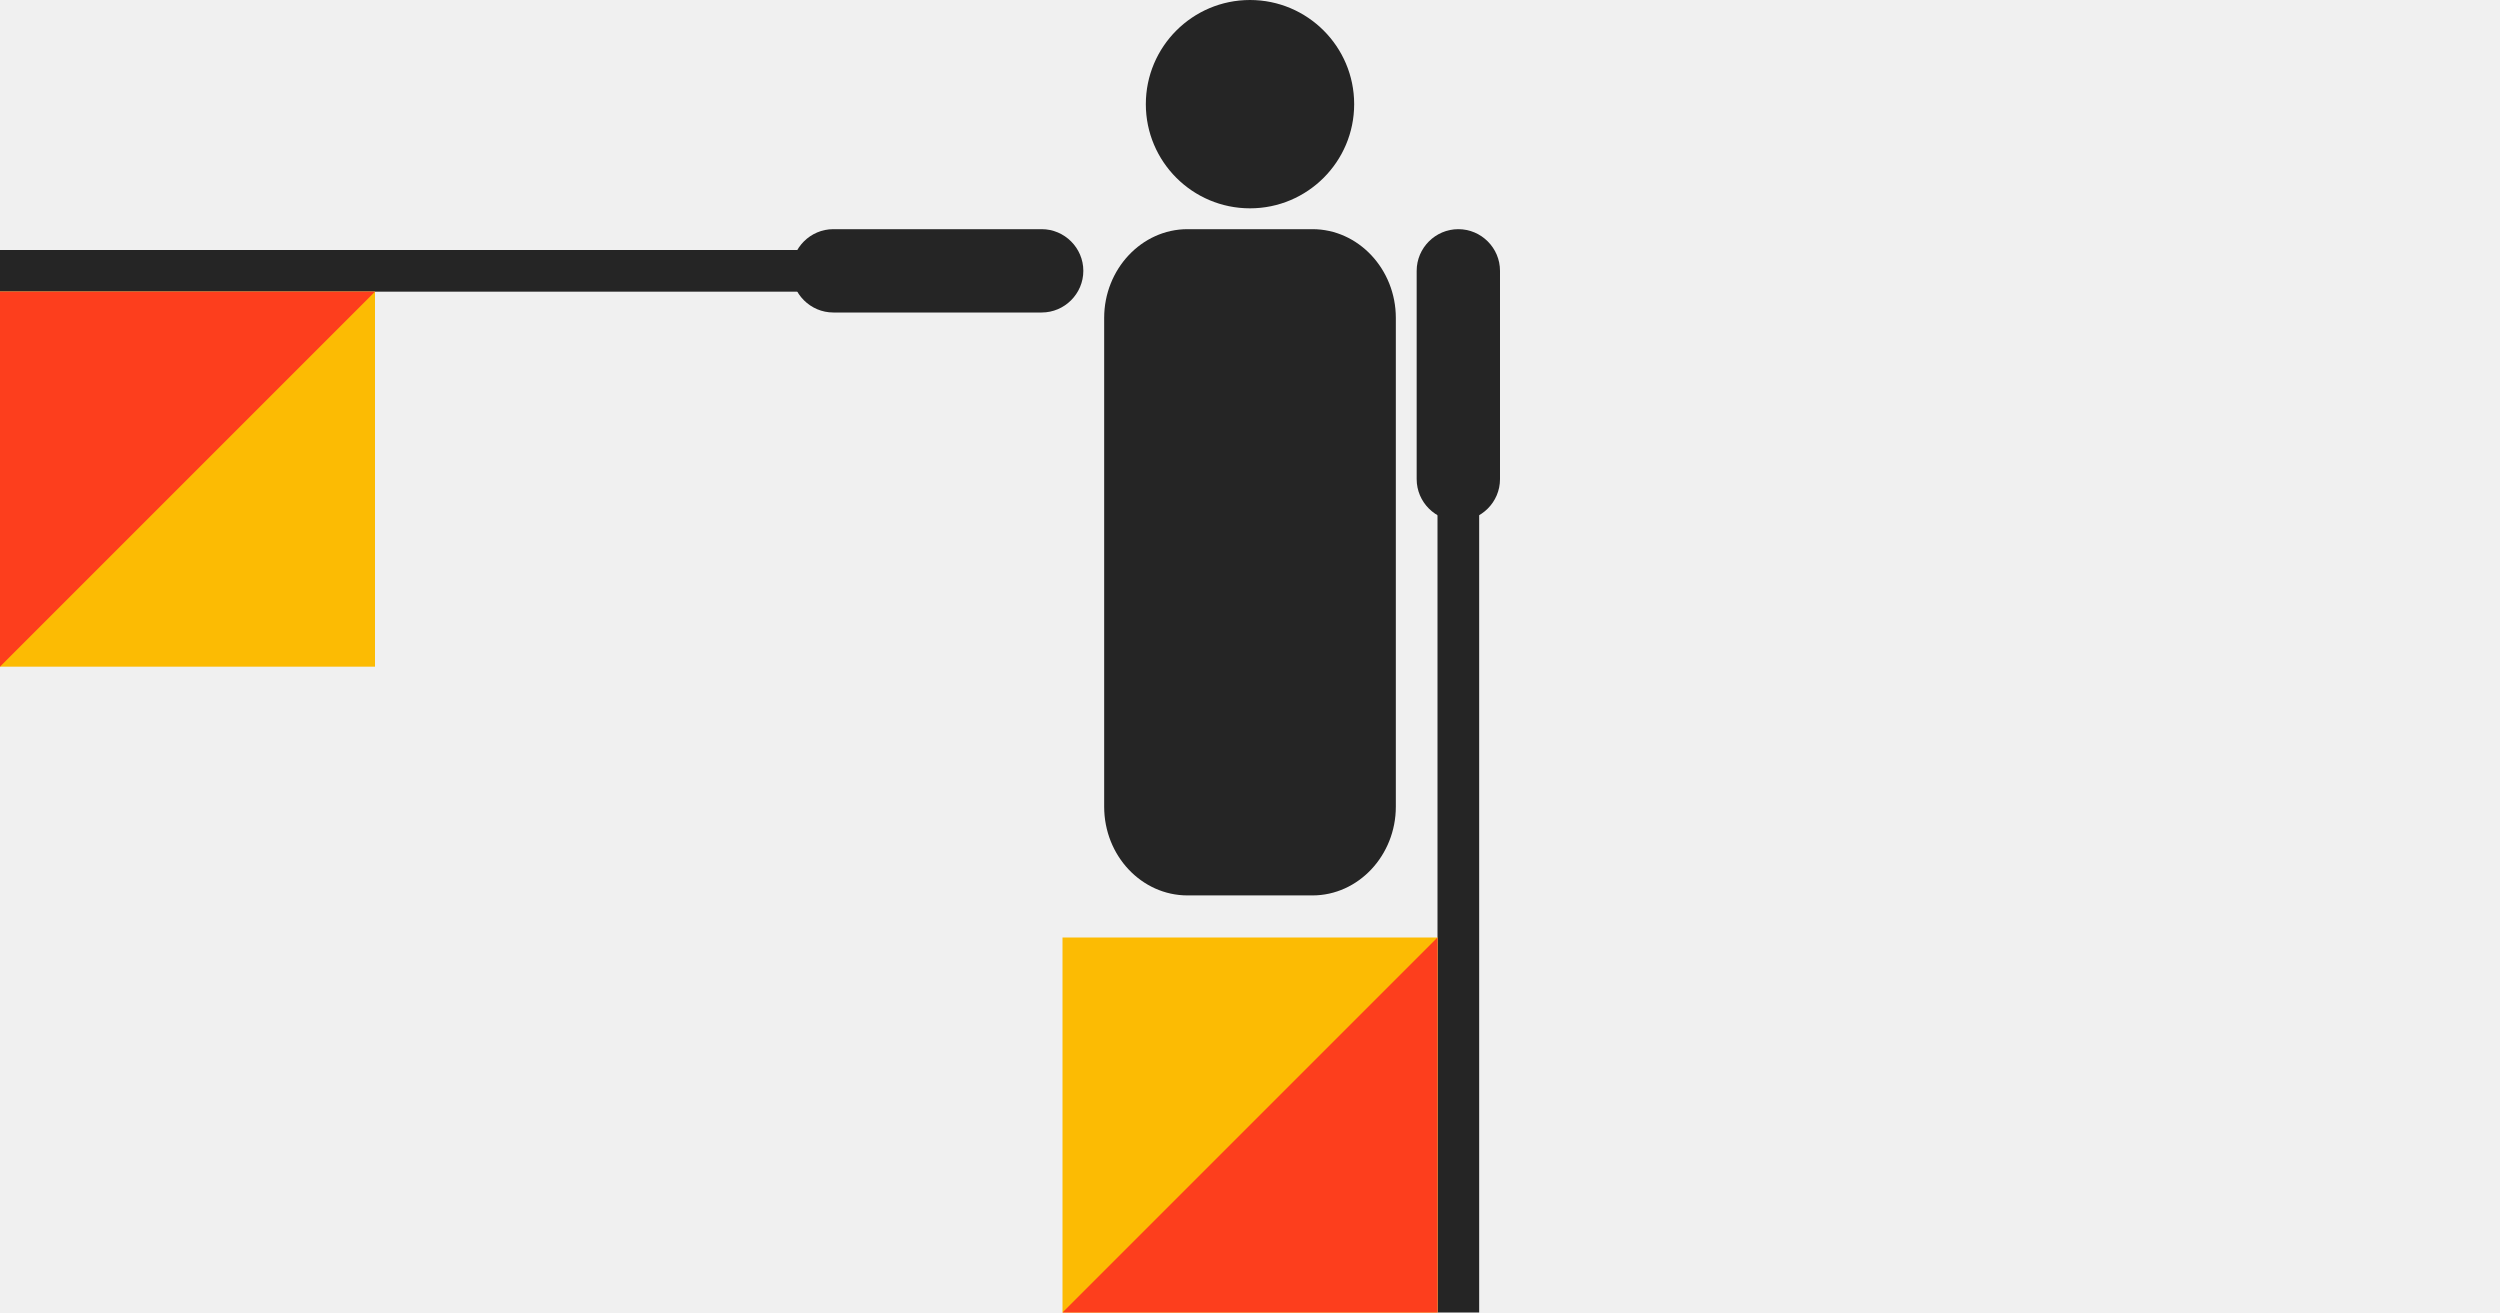
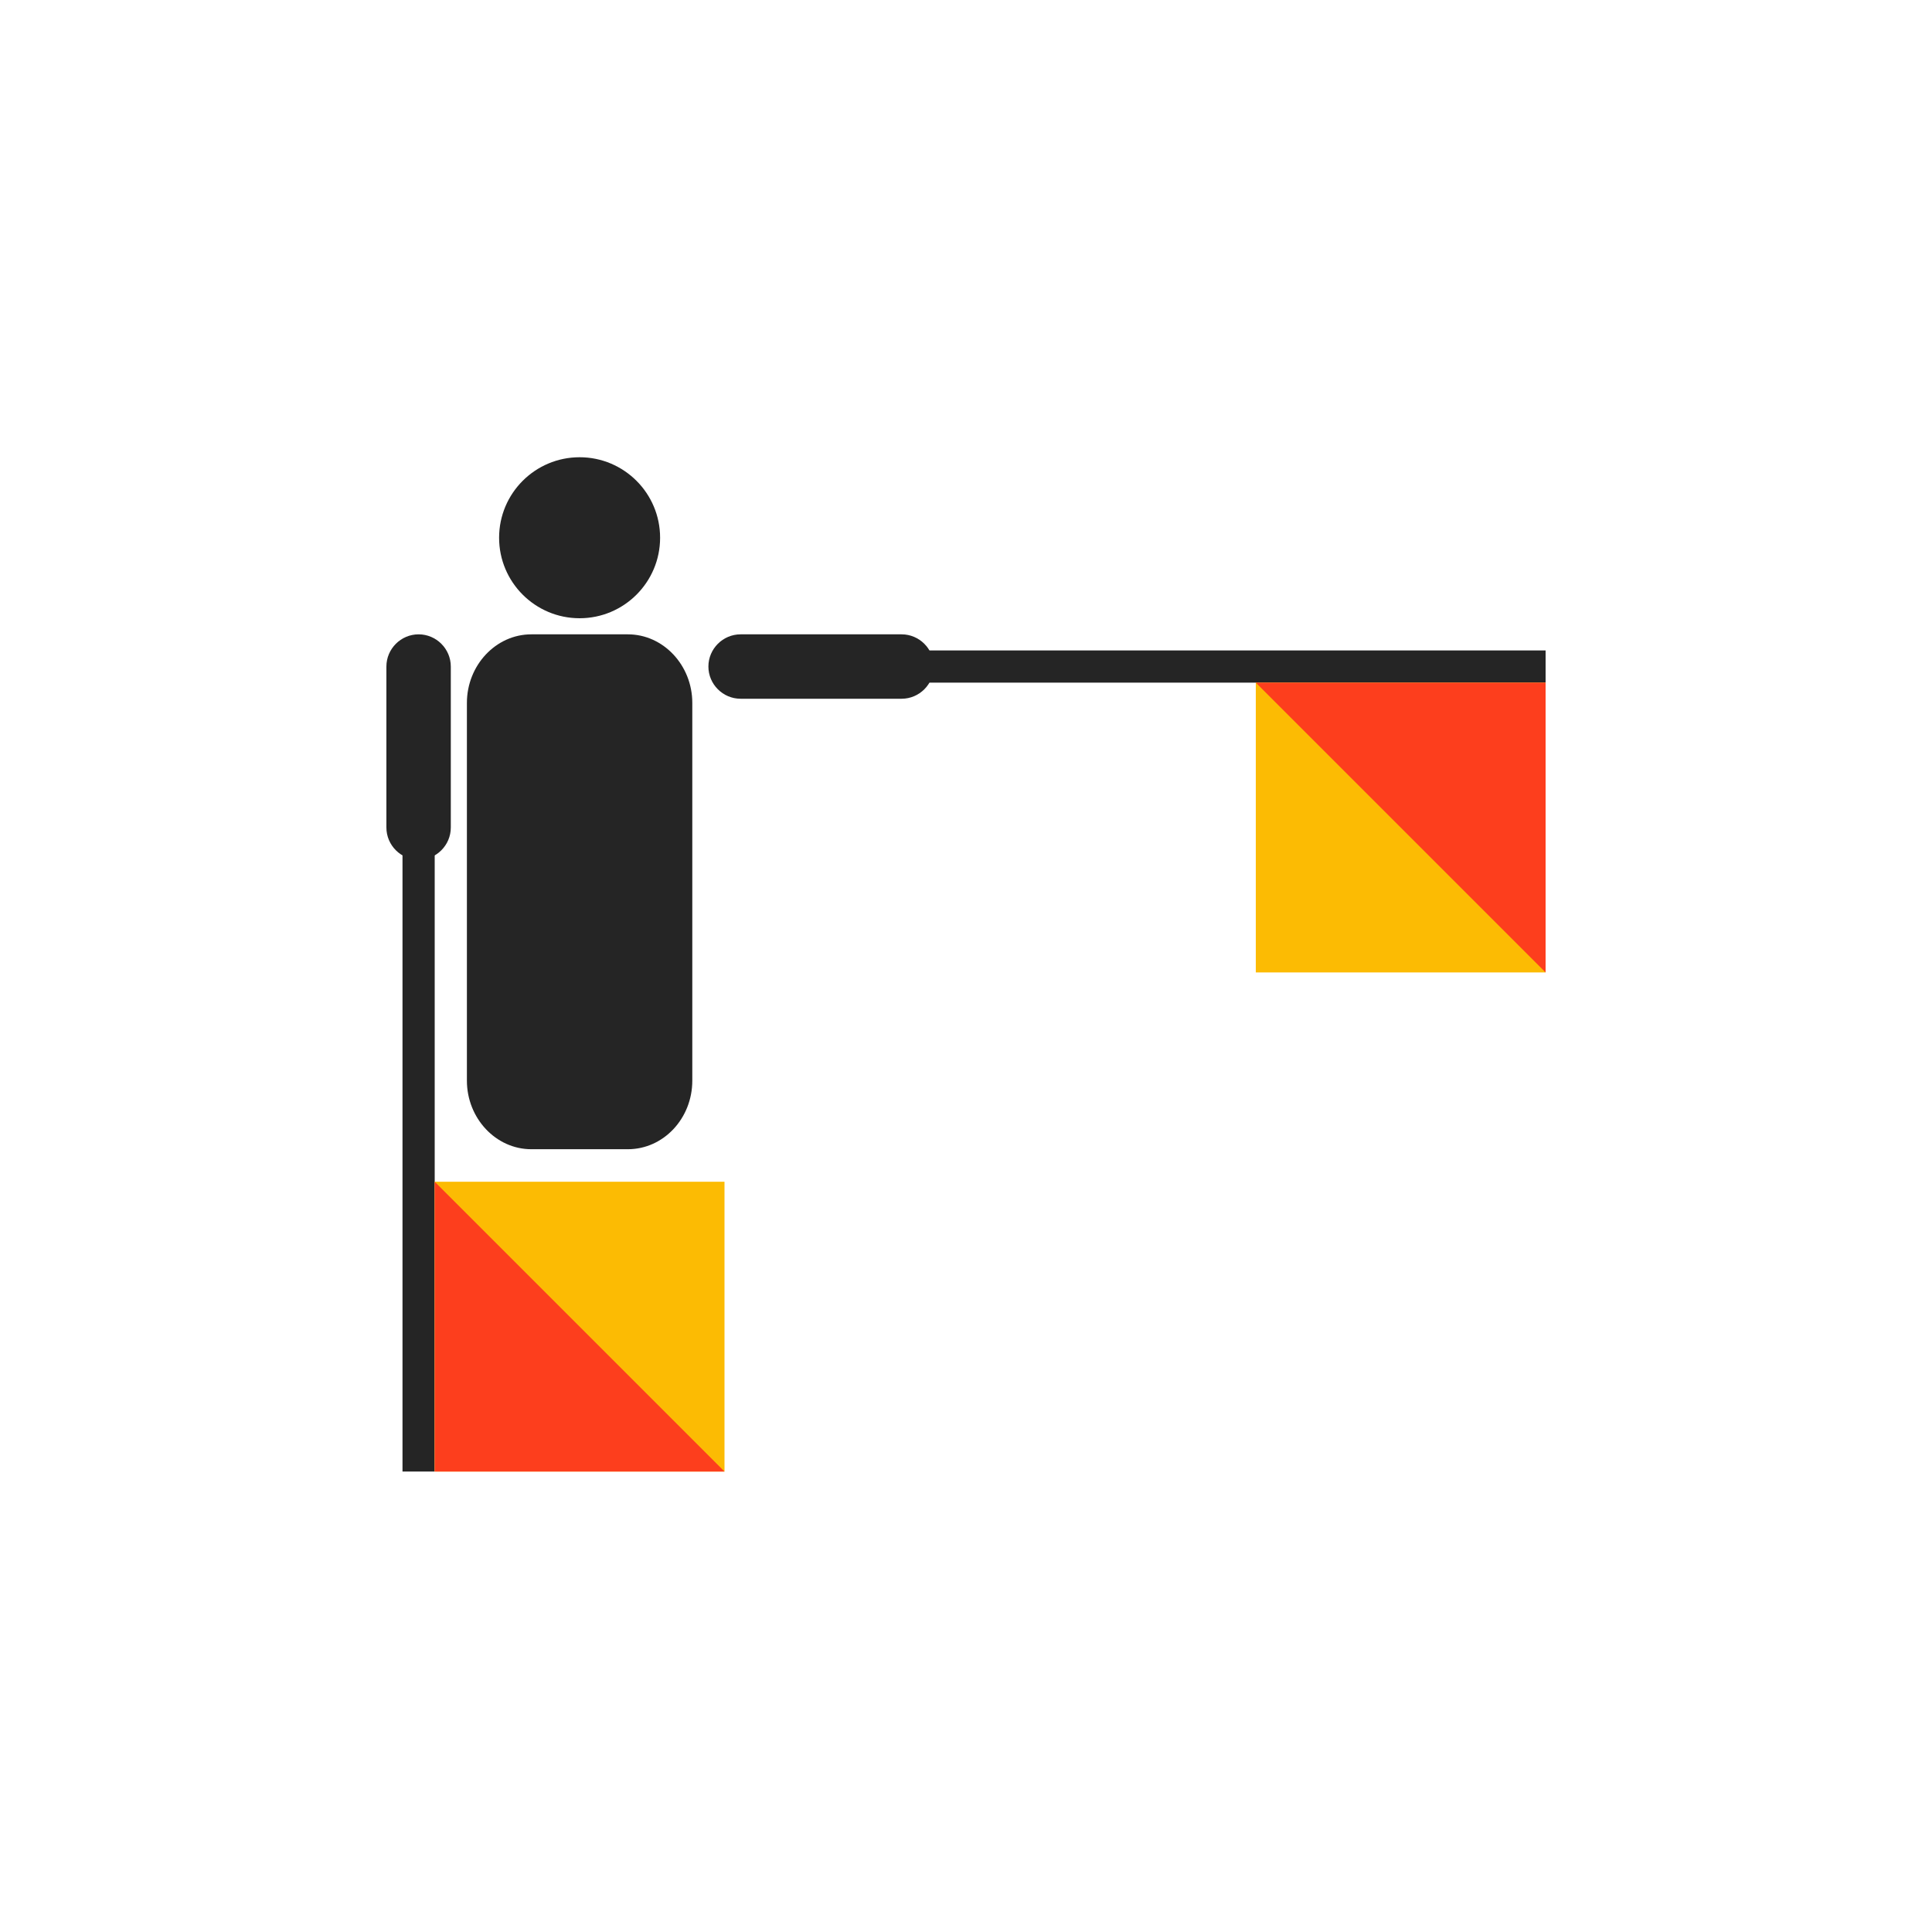
- <svg xmlns="http://www.w3.org/2000/svg" width="600" height="315" viewBox="0 0 600 315" fill="none">
-   <path fill-rule="evenodd" clip-rule="evenodd" d="M275 25C275 38.8 286.2 50 300 50C313.8 50 325 38.8 325 25C325 11.2 313.8 0 300 0C286.2 0 275 11.2 275 25Z" fill="#252525" />
-   <path fill-rule="evenodd" clip-rule="evenodd" d="M315 55H285C274 55 265 64.6 265 76.3V193.6C265 205.4 274 214.9 285 214.9H315C326 214.9 335 205.3 335 193.6V76.3C335 64.6 326 55 315 55Z" fill="#252525" />
-   <path fill-rule="evenodd" clip-rule="evenodd" d="M250 55H200C194.5 55 190 59.5 190 65C190 70.5 194.5 75 200 75H250C255.5 75 260 70.5 260 65C260 59.5 255.5 55 250 55Z" fill="#252525" />
-   <path d="M0 60H200V70H0V60Z" fill="#252525" />
-   <path fill-rule="evenodd" clip-rule="evenodd" d="M90 160V70H0V160H90Z" fill="#FCBB03" />
-   <path fill-rule="evenodd" clip-rule="evenodd" d="M90 70H0V160L90 70Z" fill="#FD3E1D" />
-   <path fill-rule="evenodd" clip-rule="evenodd" d="M340 65V115C340 120.5 344.5 125 350 125C355.5 125 360 120.5 360 115V65C360 59.5 355.5 55 350 55C344.5 55 340 59.5 340 65Z" fill="#252525" />
-   <path d="M345 115H355V315H345V115Z" fill="#252525" />
-   <path fill-rule="evenodd" clip-rule="evenodd" d="M255 225V315H345V225H255Z" fill="#FCBB03" />
-   <path fill-rule="evenodd" clip-rule="evenodd" d="M255 315H345V225L255 315Z" fill="#FD3E1D" />
+ <svg xmlns="http://www.w3.org/2000/svg" width="600" height="600" viewBox="0 0 600 600" fill="none">
+   <rect width="600" height="600" fill="white" />
+   <path fill-rule="evenodd" clip-rule="evenodd" d="M205 167C205 180.8 193.8 192 180 192C166.2 192 155 180.8 155 167C155 153.2 166.2 142 180 142C193.8 142 205 153.2 205 167Z" fill="#252525" />
+   <path fill-rule="evenodd" clip-rule="evenodd" d="M165 197H195C206 197 215 206.6 215 218.3V335.6C215 347.4 206 356.9 195 356.9H165C154 356.9 145 347.3 145 335.6V218.3C145 206.6 154 197 165 197Z" fill="#252525" />
+   <path fill-rule="evenodd" clip-rule="evenodd" d="M230 197H280C285.5 197 290 201.5 290 207C290 212.5 285.5 217 280 217H230C224.5 217 220 212.5 220 207C220 201.5 224.5 197 230 197Z" fill="#252525" />
+   <path d="M480 202H280V212H480V202Z" fill="#252525" />
+   <path fill-rule="evenodd" clip-rule="evenodd" d="M390 302V212H480V302H390Z" fill="#FCBB03" />
+   <path fill-rule="evenodd" clip-rule="evenodd" d="M390 212H480V302L390 212Z" fill="#FD3E1D" />
+   <path fill-rule="evenodd" clip-rule="evenodd" d="M140 207V257C140 262.5 135.5 267 130 267C124.5 267 120 262.5 120 257V207C120 201.5 124.5 197 130 197C135.5 197 140 201.5 140 207Z" fill="#252525" />
+   <path d="M135 257H125V457H135V257Z" fill="#252525" />
+   <path fill-rule="evenodd" clip-rule="evenodd" d="M225 367V457H135V367H225Z" fill="#FCBB03" />
+   <path fill-rule="evenodd" clip-rule="evenodd" d="M225 457H135V367L225 457Z" fill="#FD3E1D" />
</svg>
